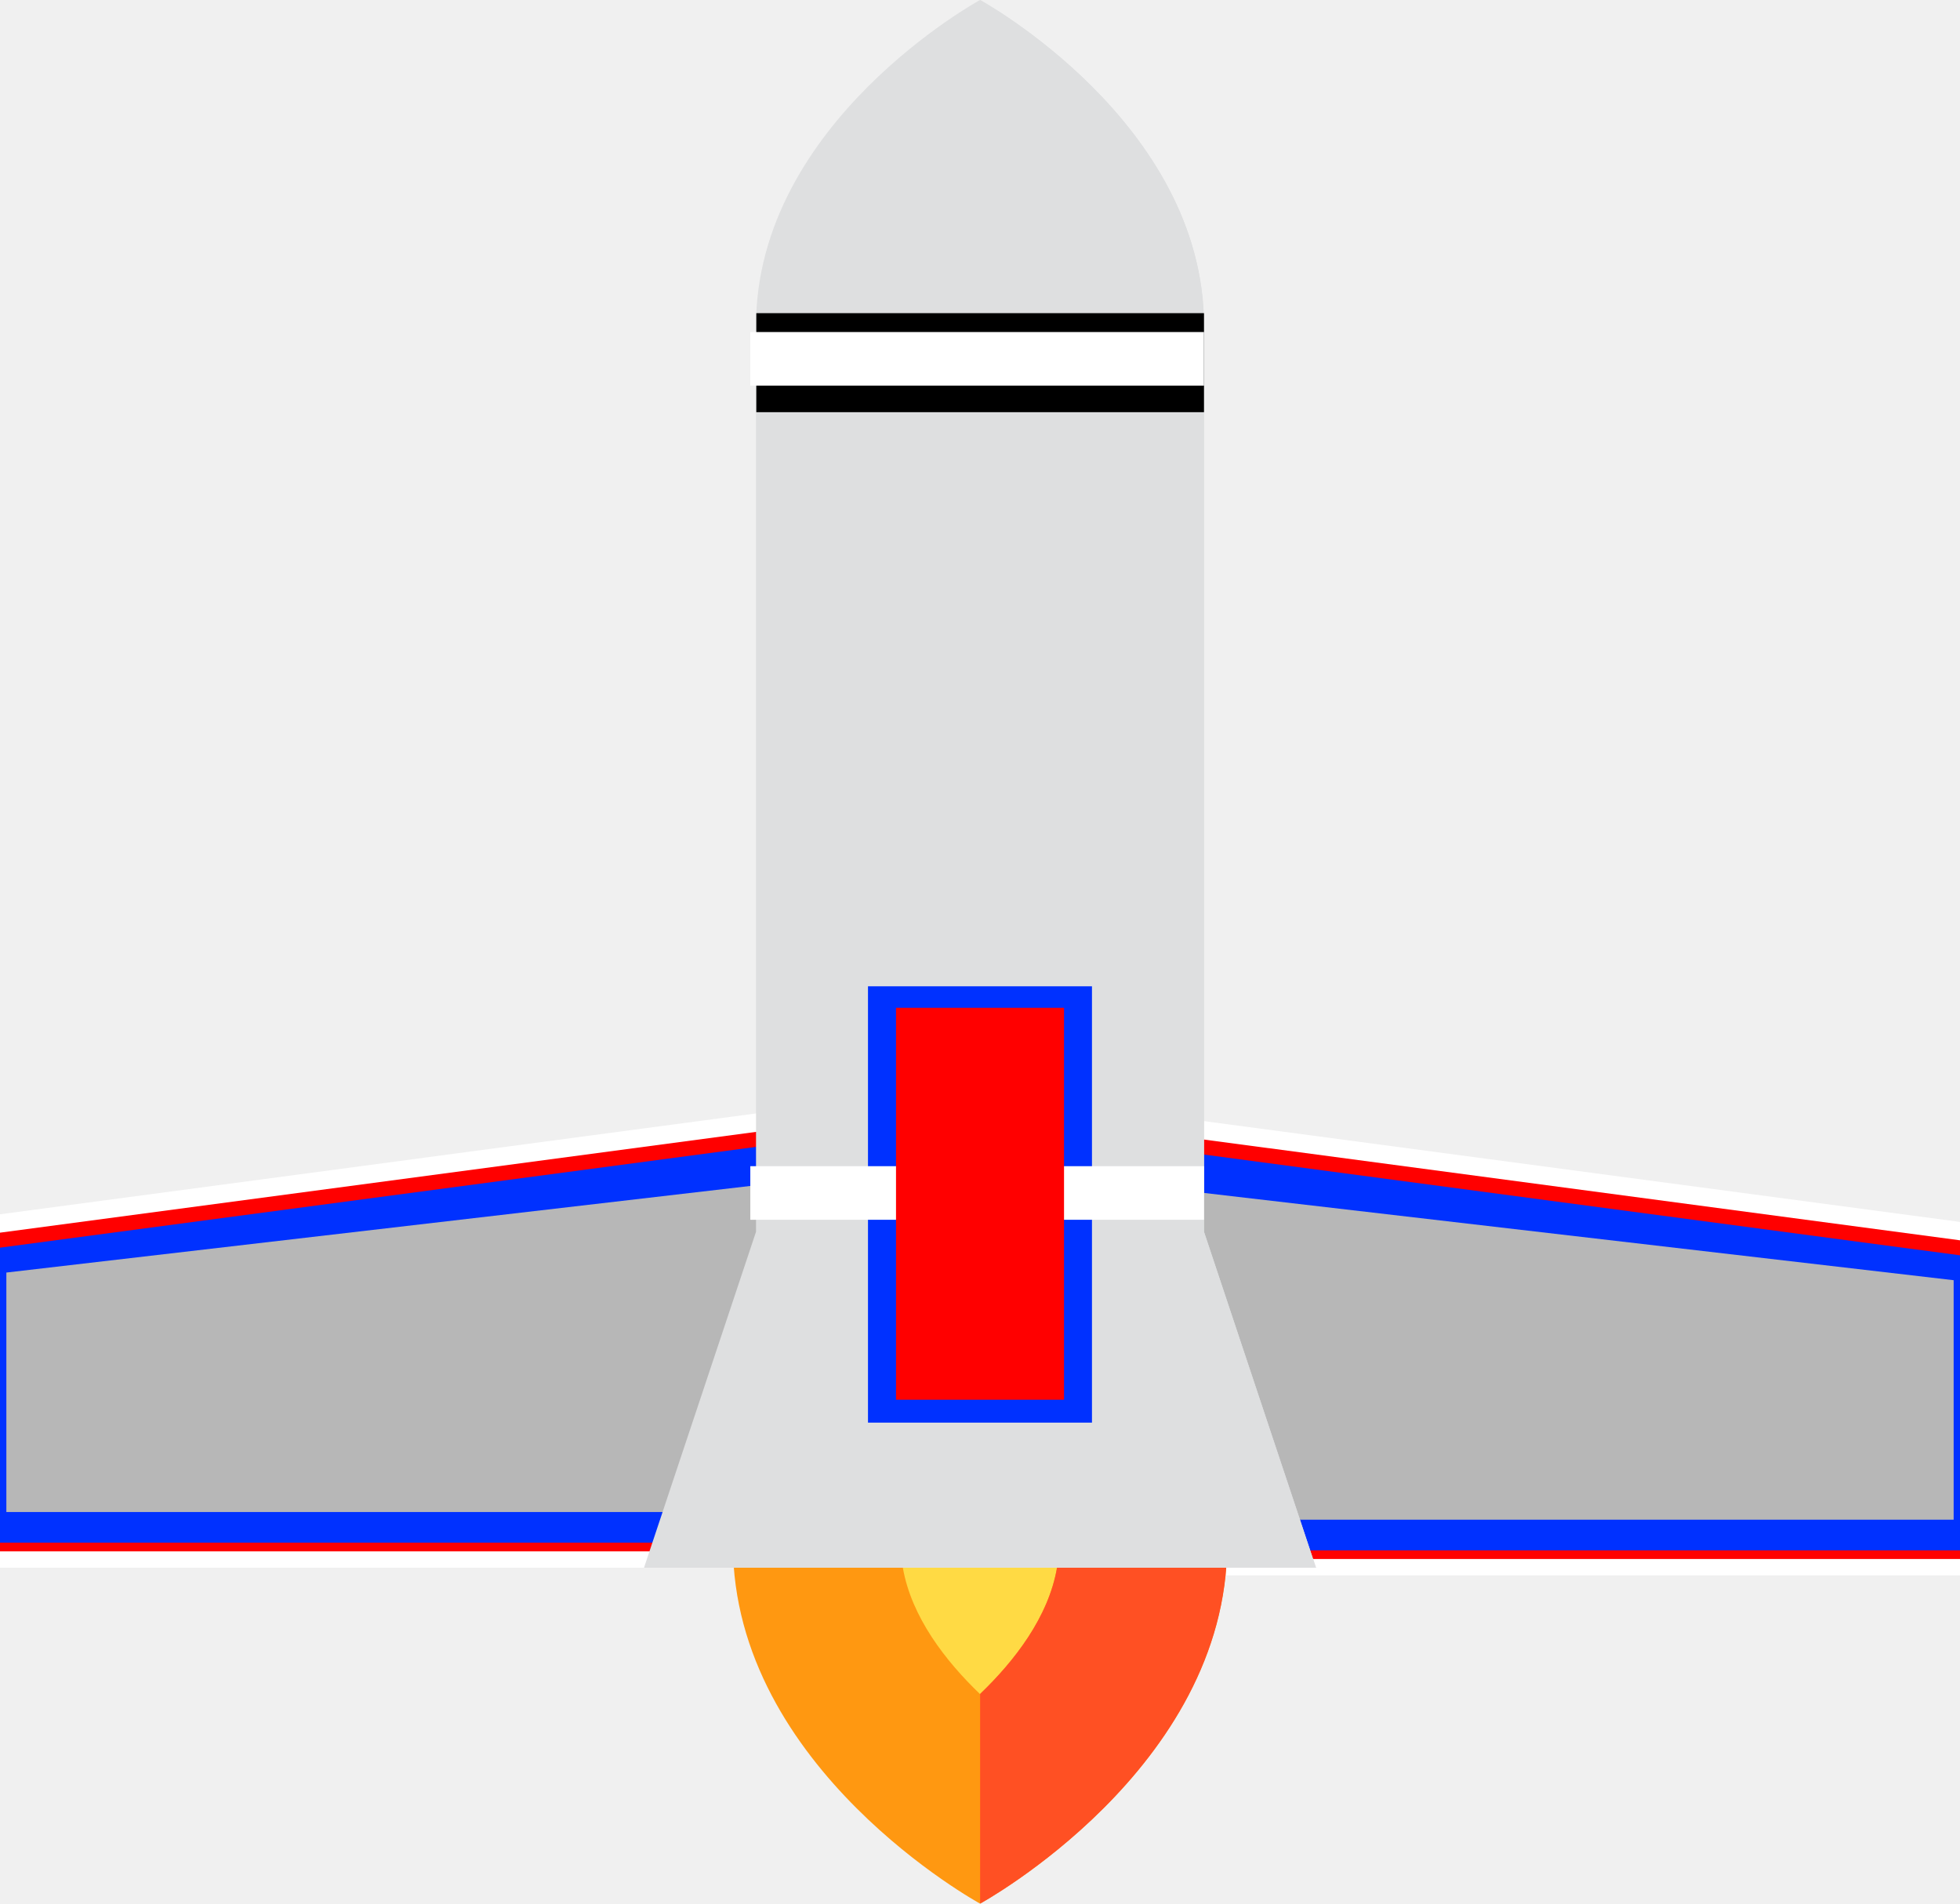
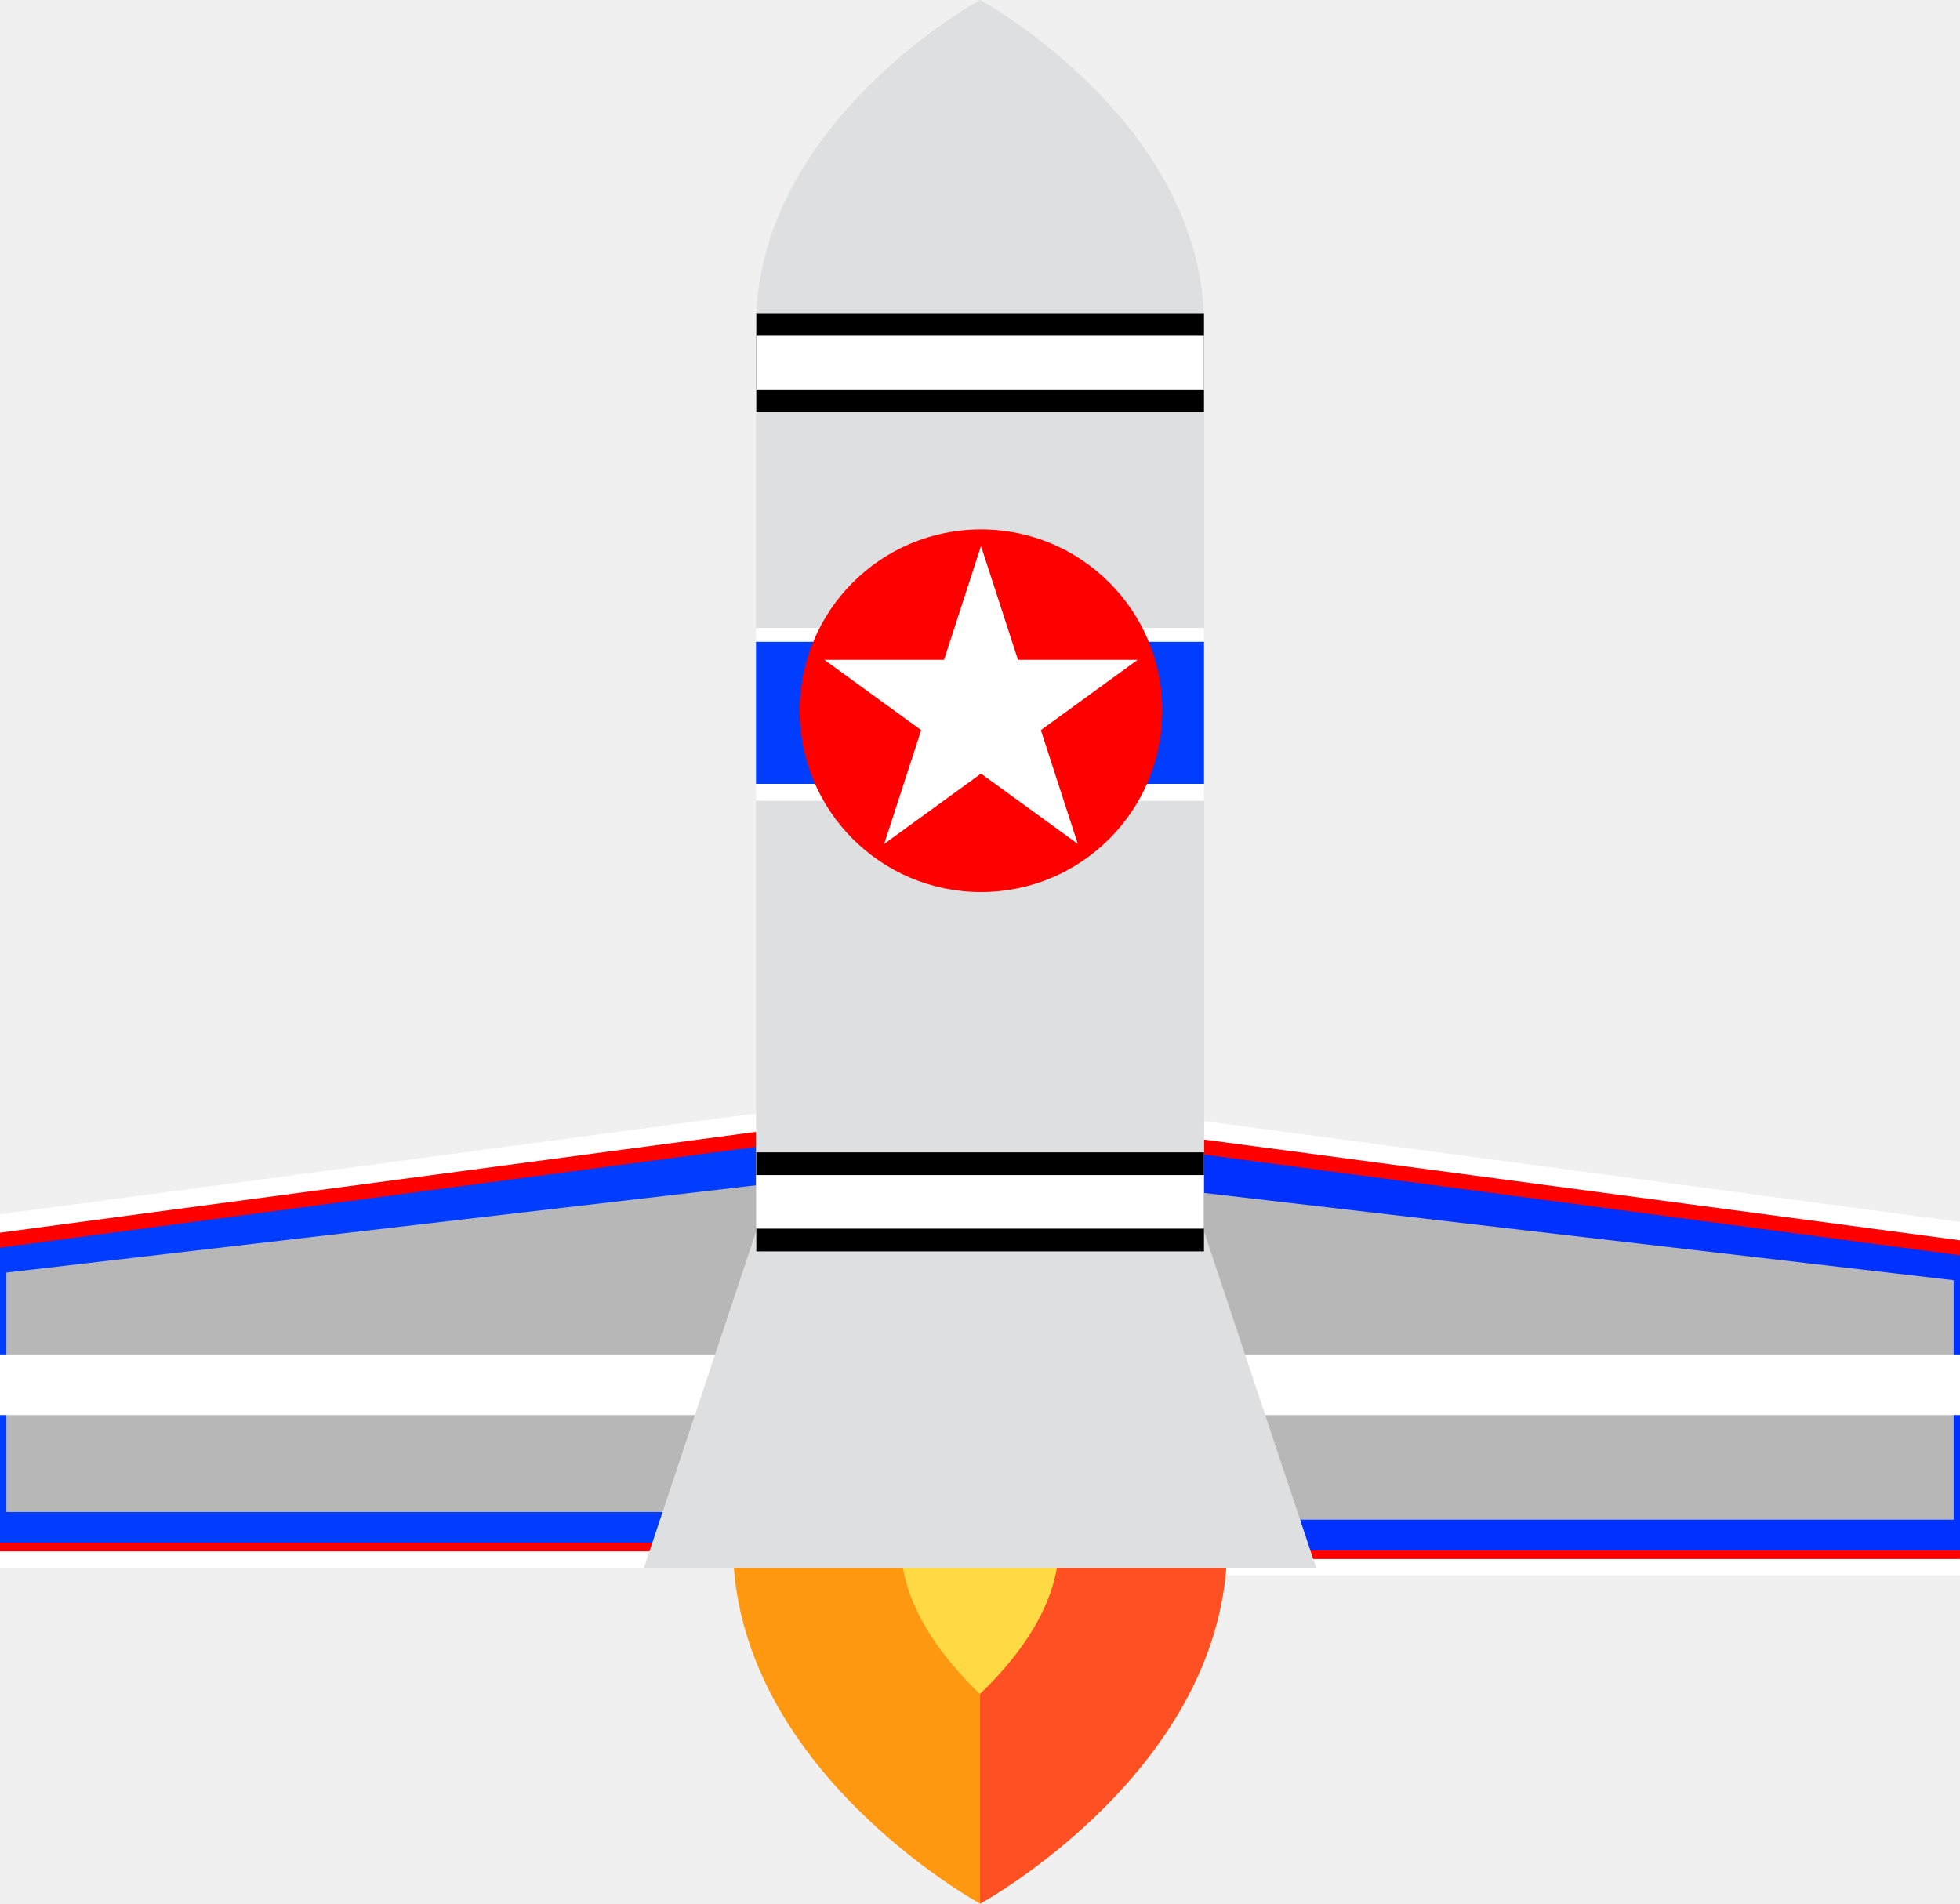
<svg xmlns="http://www.w3.org/2000/svg" id="Layer_1" data-name="Layer 1" viewBox="0 0 512 497.37">
  <defs>
-     <style>.cls-1{fill:#fff;}.cls-2{fill:red;}.cls-3{fill:#0031ff;}.cls-4{fill:#b7b7b7;}.cls-5{fill:#ffda44;}.cls-6{fill:#ff9811;}.cls-7{fill:#ff5023;}.cls-8{fill:#dedfe0;}</style>
+     <style>.cls-1{fill:#fff;}.cls-2{fill:red;}.cls-3{fill:#003dff;}.cls-4{fill:#b7b7b7;}.cls-5{fill:#0031ff;}.cls-6{fill:#ffda44;}.cls-7{fill:#ff9811;}.cls-8{fill:#ff5023;}.cls-9{fill:#dedfe0;}</style>
  </defs>
  <polygon class="cls-1" points="0 317.25 0 409.6 263.31 409.6 263.31 282.14 0 317.25" />
  <polygon class="cls-2" points="0 322.06 0 405.32 237.39 405.32 237.39 290.41 0 322.06" />
  <polygon class="cls-3" points="0 325.98 0 403.05 219.73 403.05 219.73 296.69 0 325.98" />
  <polygon class="cls-4" points="1.66 332.48 1.66 395.05 206 395.05 206 308.69 1.66 332.48" />
  <polygon class="cls-1" points="248.69 284.14 248.69 411.6 512 411.6 512 319.25 248.69 284.14" />
  <polygon class="cls-2" points="274.61 292.41 274.61 407.32 512 407.32 512 324.06 274.61 292.41" />
-   <polygon class="cls-3" points="292.27 298.69 292.27 405.05 512 405.05 512 327.98 292.27 298.69" />
+   <polygon class="cls-5" points="292.27 298.69 292.27 405.05 512 405.05 512 327.98 292.27 298.69" />
  <polygon class="cls-4" points="306 310.69 306 397.05 510.34 397.05 510.34 334.48 306 310.69" />
-   <circle class="cls-5" cx="256" cy="424.23" r="29.26" />
-   <path class="cls-6" d="M191.46,373v37.79c0,58.66,64.54,93.87,64.54,93.87s64.54-35.21,64.54-93.87V373ZM256,449.92c-9-8.64-17.91-20.12-20.15-33L256,402.29l20.12,14.63C273.9,429.84,265,441.3,256,449.92Z" transform="translate(0 -7.31)" />
-   <path class="cls-7" d="M256,373v43.88h20.12c-2.22,12.93-11.12,24.39-20.09,33l0,0v54.8s64.54-35.21,64.54-93.88V373Z" transform="translate(0 -7.31)" />
-   <path class="cls-8" d="M343.77,416.91l-29.26-87.77V92.43C314.51,39.23,256,7.31,256,7.31s-58.51,31.92-58.51,85.12V329.14l-29.26,87.77Z" transform="translate(0 -7.31)" />
-   <path class="cls-8" d="M343.77,416.91l-29.26-87.77V92.43C314.51,39.23,256,7.31,256,7.31v409.6Z" transform="translate(0 -7.31)" />
-   <rect class="cls-3" x="226.74" y="257.69" width="58.51" height="114" />
-   <rect class="cls-1" x="196" y="304.69" width="118.51" height="14" />
-   <rect class="cls-2" x="234.06" y="263.31" width="43.89" height="102.4" />
+   <circle class="cls-6" cx="256" cy="424.23" r="29.26" />
+   <path class="cls-7" d="M191.46,373v37.79c0,58.66,64.54,93.87,64.54,93.87s64.54-35.21,64.54-93.87V373ZM256,449.92c-9-8.64-17.91-20.12-20.15-33L256,402.29l20.12,14.63C273.9,429.84,265,441.3,256,449.92Z" transform="translate(0 -7.31)" />
+   <rect class="cls-1" y="353.87" width="512" height="15.85" />
+   <path class="cls-8" d="M256,373v43.88h20.12c-2.22,12.93-11.12,24.39-20.09,33l0,0v54.8s64.54-35.21,64.54-93.88V373Z" transform="translate(0 -7.31)" />
+   <path class="cls-9" d="M343.77,416.91l-29.26-87.77V92.43C314.51,39.23,256,7.31,256,7.31s-58.51,31.92-58.51,85.12V329.14l-29.26,87.77Z" transform="translate(0 -7.31)" />
+   <path class="cls-9" d="M343.77,416.91l-29.26-87.77V92.43C314.51,39.23,256,7.31,256,7.31v409.6Z" transform="translate(0 -7.31)" />
  <rect x="197.57" y="81.82" width="116.94" height="25.87" />
-   <rect class="cls-1" x="196" y="86.75" width="118.51" height="14" />
+   <rect class="cls-1" x="197.57" y="87.75" width="116.94" height="14" />
+   <rect x="197.57" y="301.08" width="116.94" height="25.87" />
+   <rect class="cls-1" x="197.49" y="307.01" width="117.03" height="14" />
+   <rect class="cls-1" x="197.49" y="164.06" width="117.03" height="45.17" />
+   <rect class="cls-3" x="197.49" y="167.69" width="117.03" height="37.11" />
+   <circle class="cls-2" cx="256.26" cy="185.69" r="47.37" />
+   <polygon class="cls-1" points="256.26 142.66 265.92 172.39 297.18 172.39 271.89 190.76 281.55 220.49 256.26 202.12 230.97 220.49 240.63 190.76 215.34 172.39 246.6 172.39 256.26 142.66" />
</svg>
